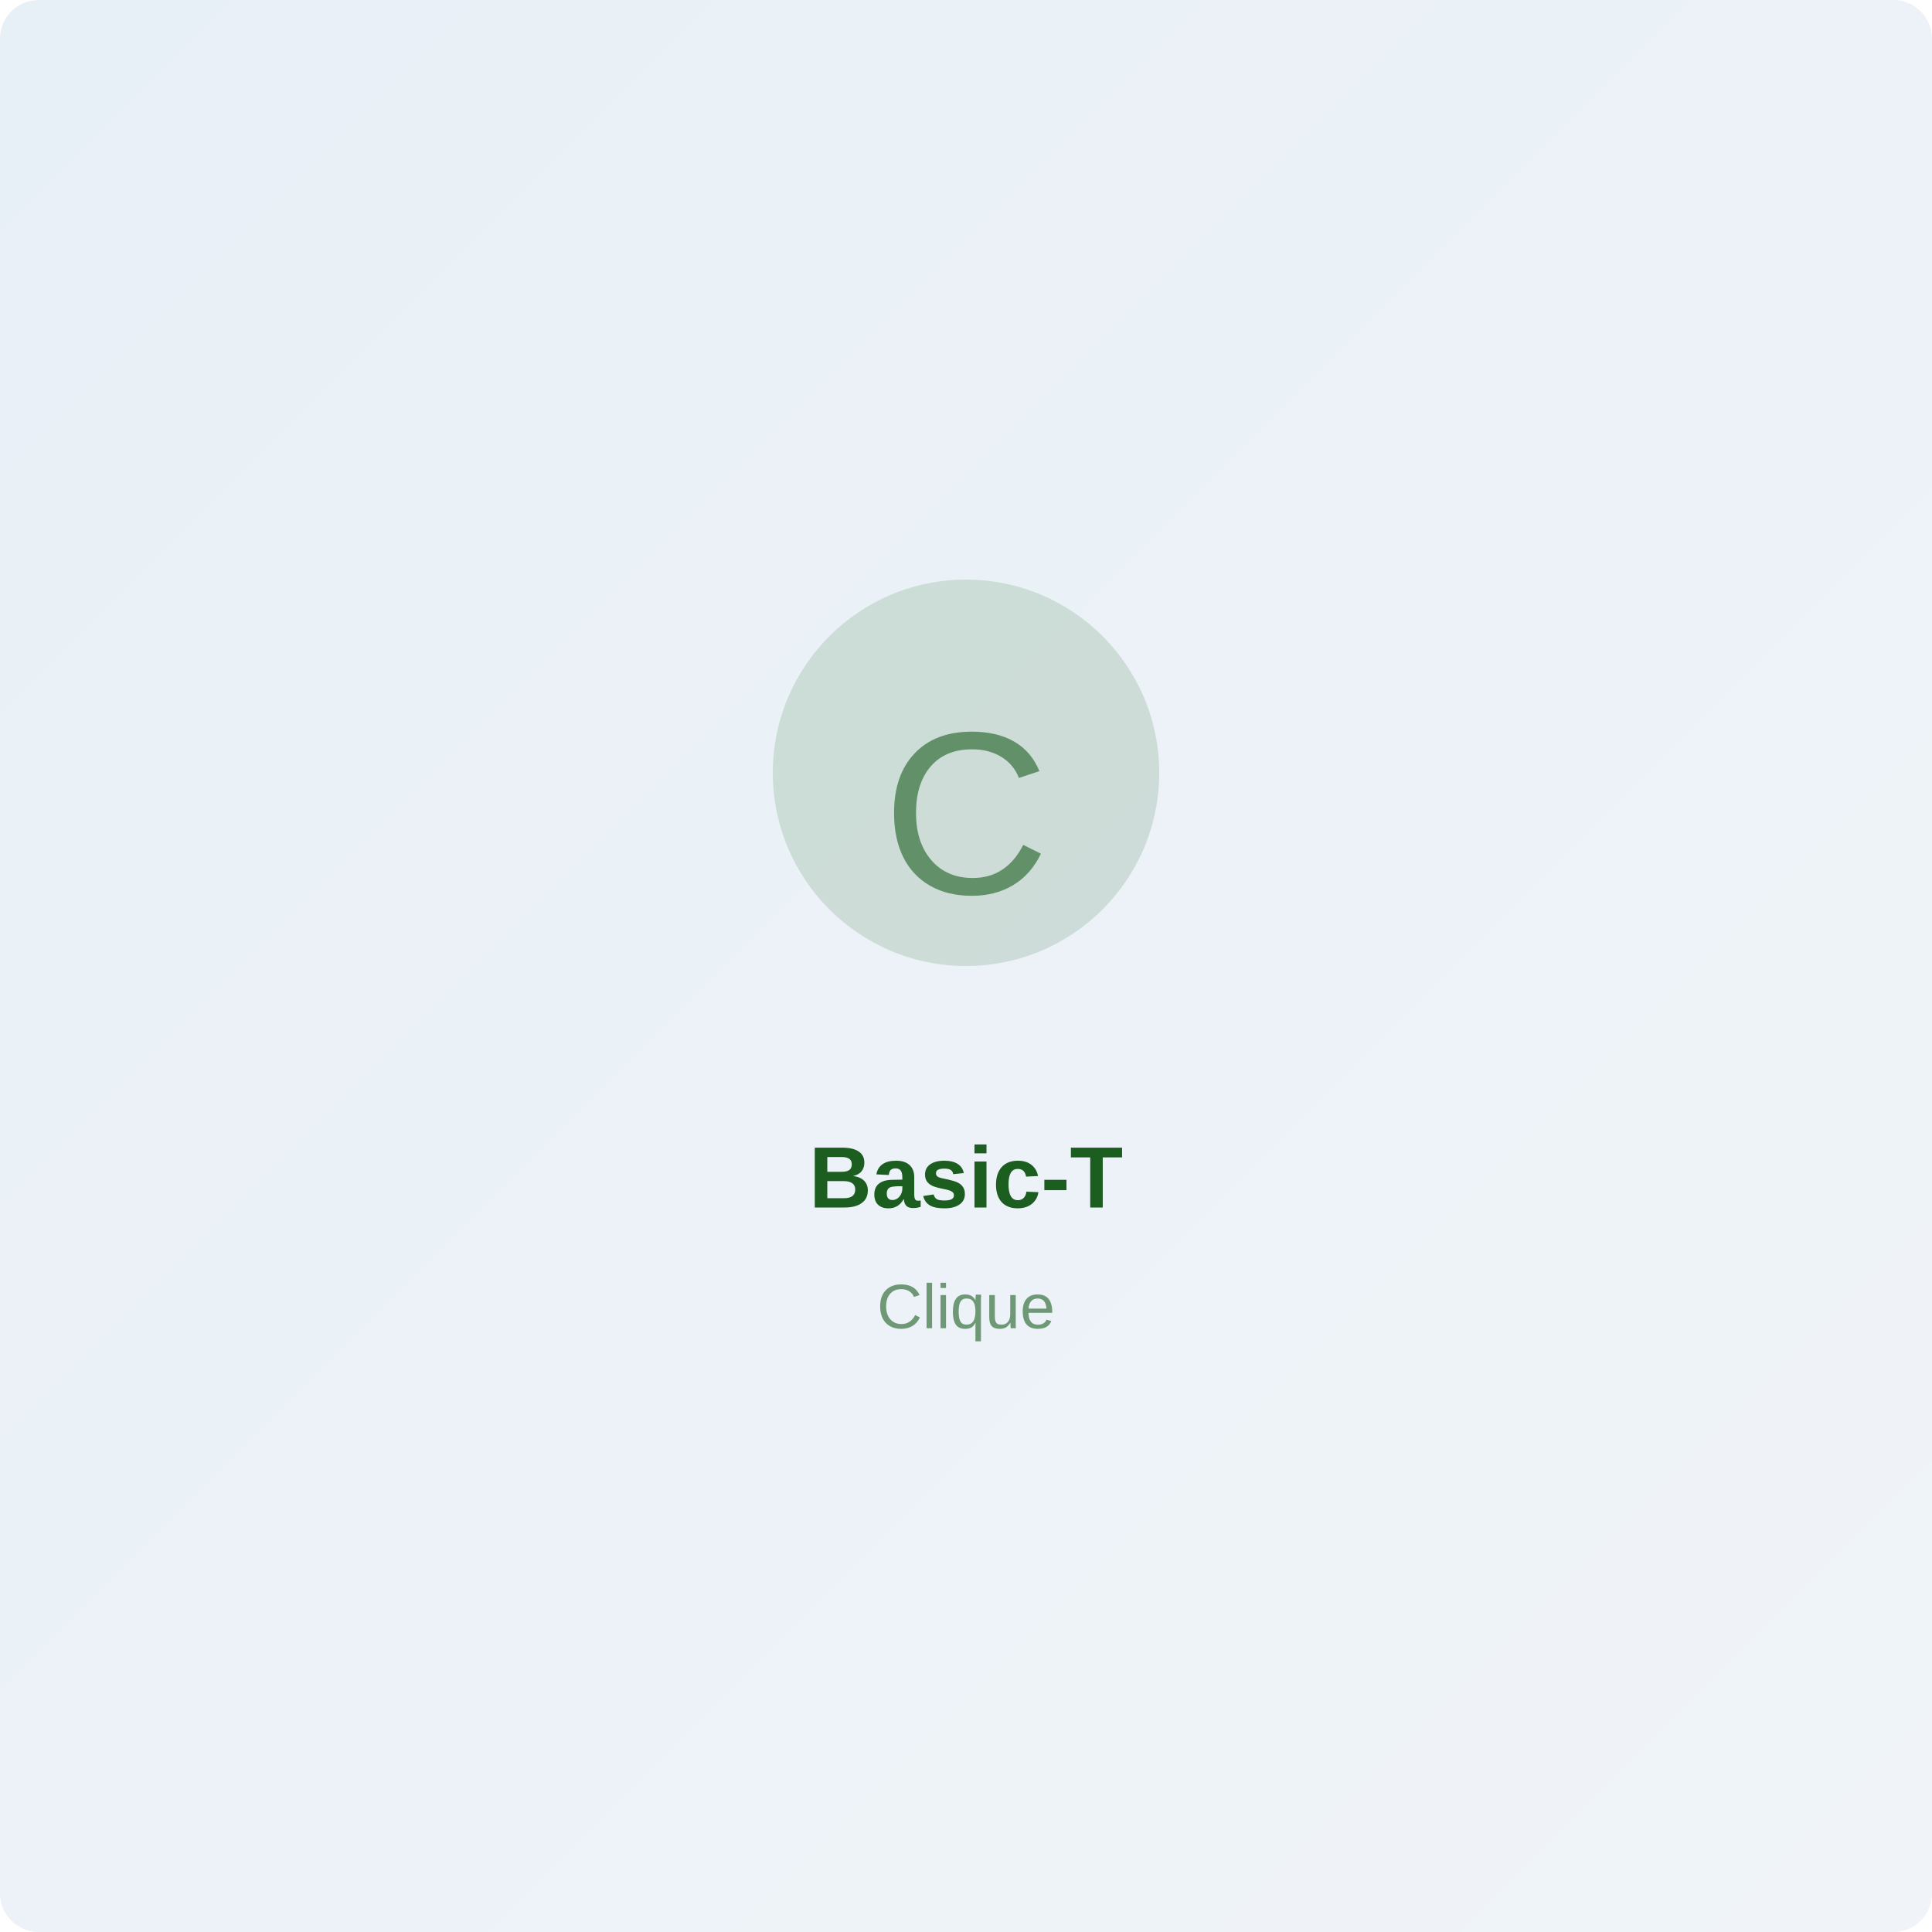
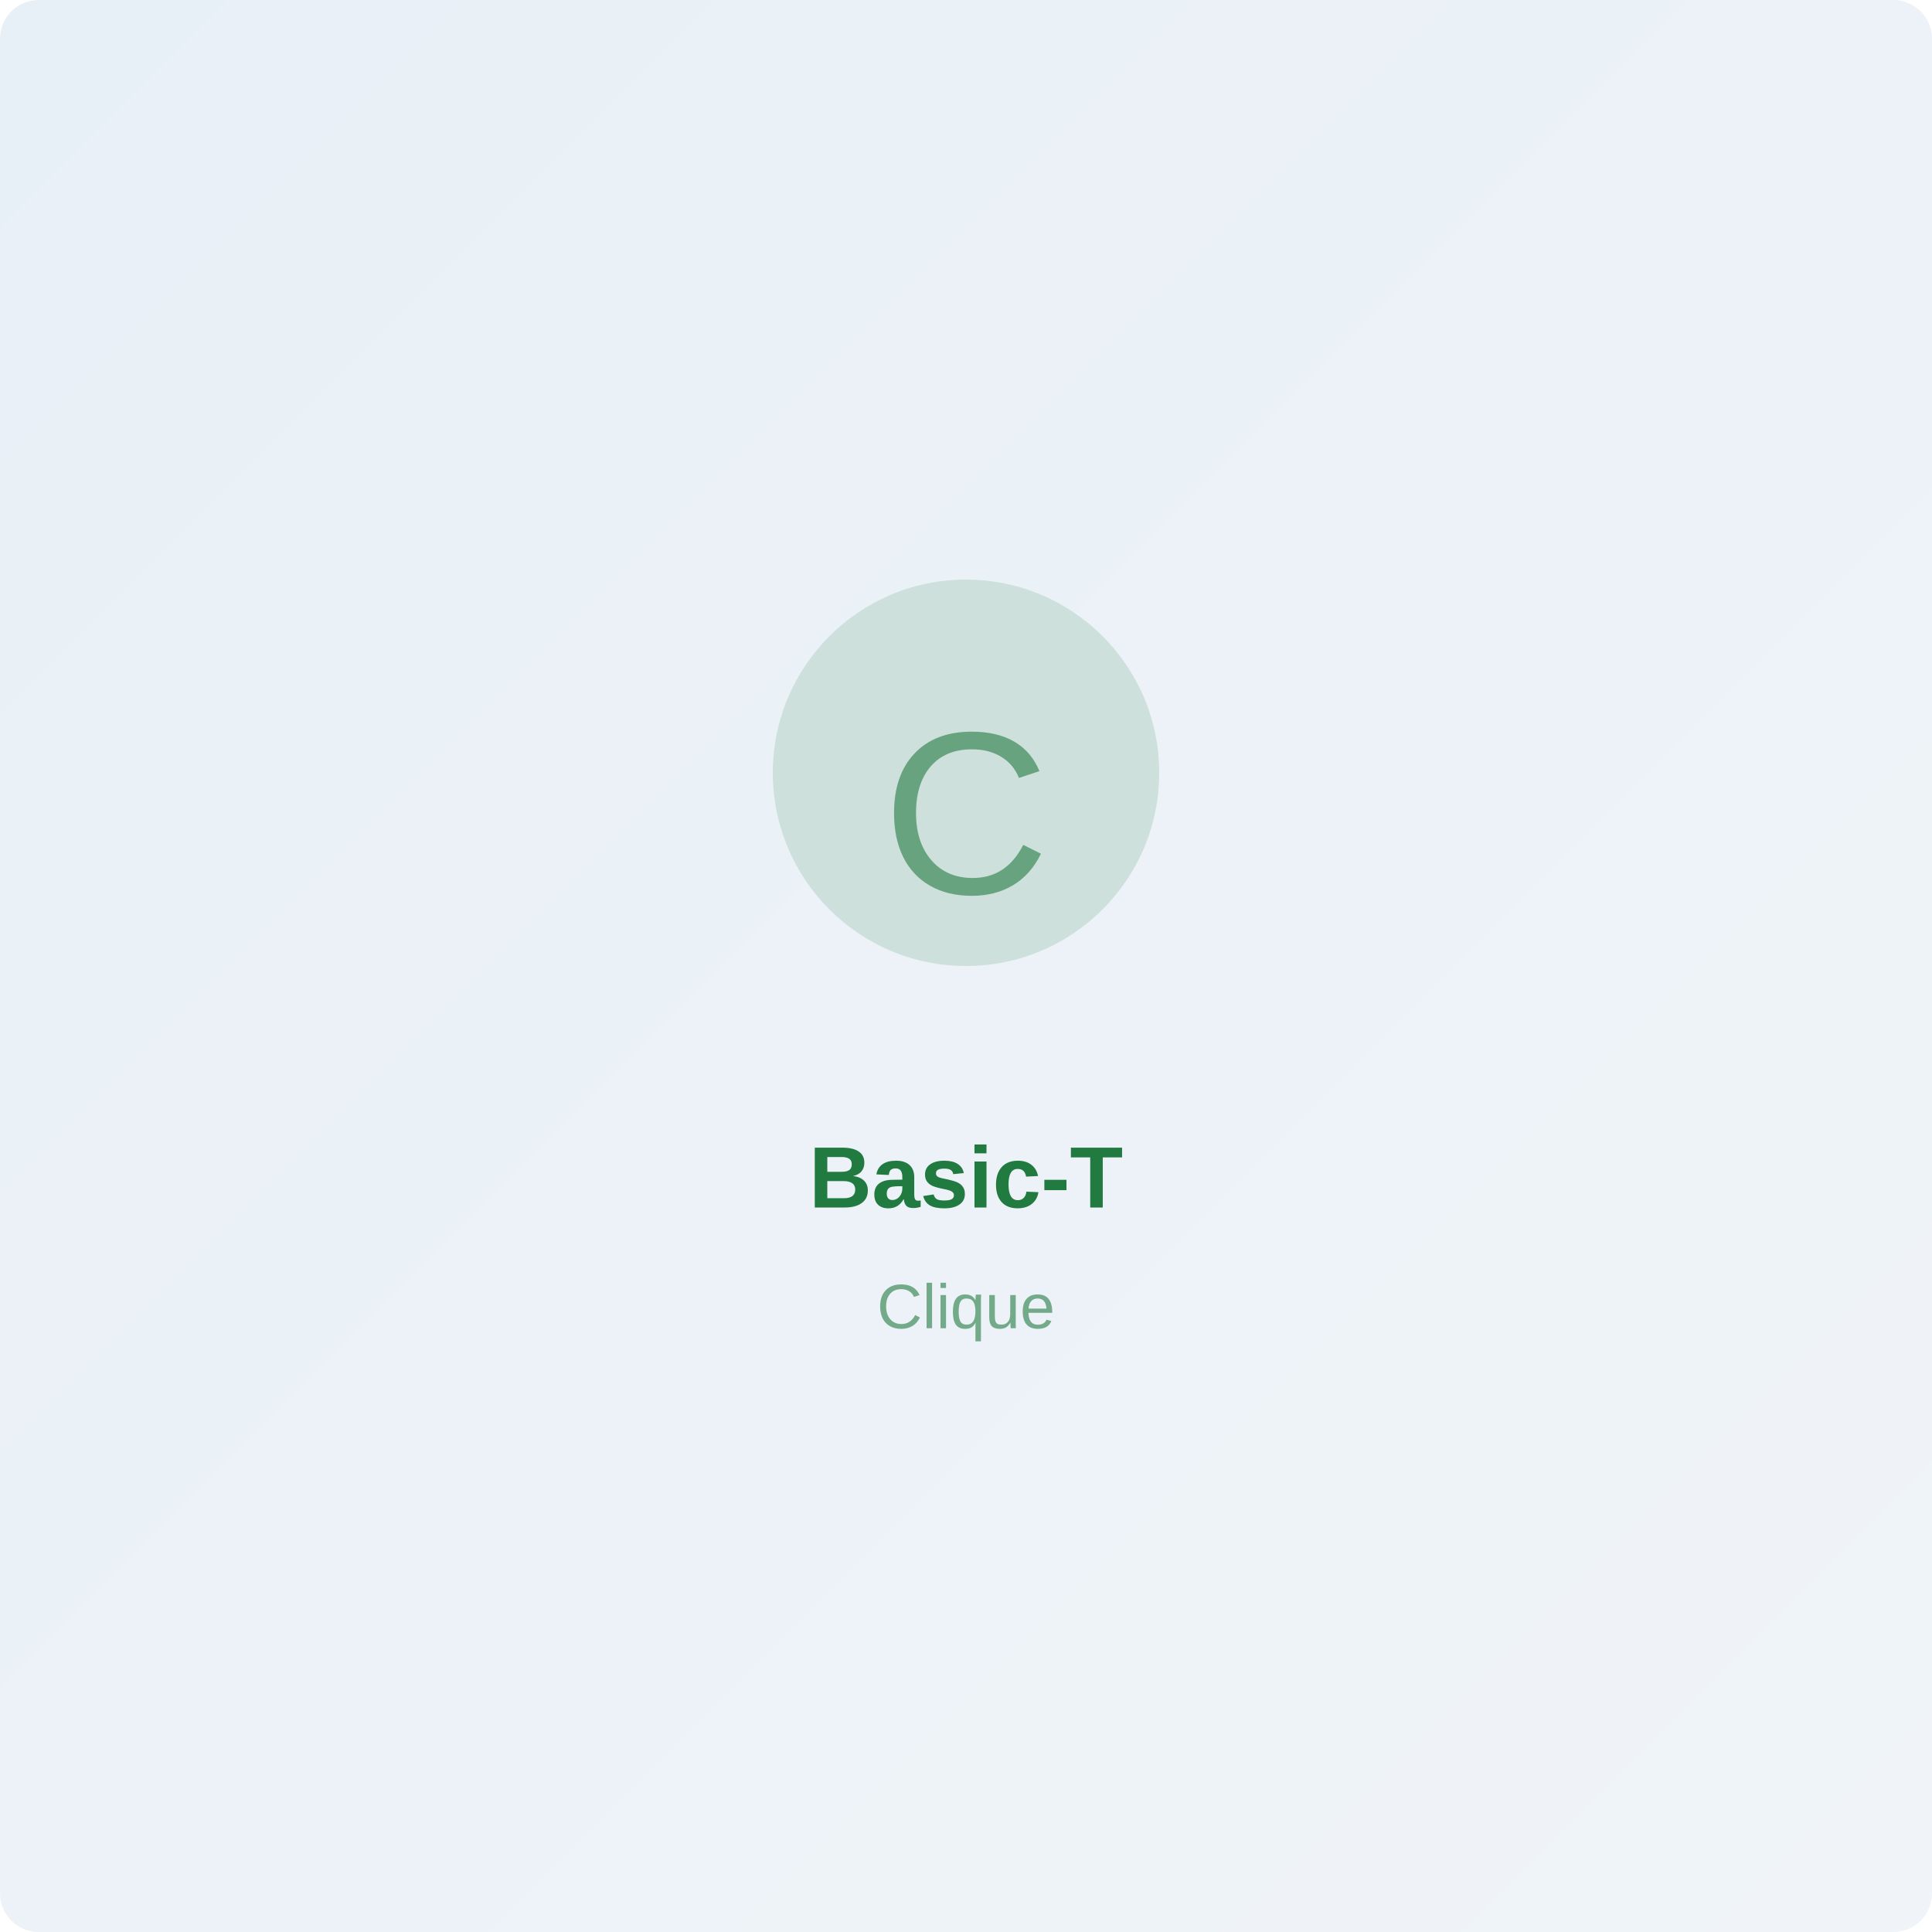
<svg xmlns="http://www.w3.org/2000/svg" width="400" height="400" viewBox="0 0 400 400">
  <defs>
    <linearGradient id="bg" x1="0%" y1="0%" x2="100%" y2="100%">
      <stop offset="0%" style="stop-color:#e8f0f7;stop-opacity:1" />
      <stop offset="100%" style="stop-color:#f0f4f8;stop-opacity:1" />
    </linearGradient>
  </defs>
  <rect width="400" height="400" fill="url(#bg)" rx="8" />
-   <rect x="160" y="120" width="80" height="80" rx="40" fill="#1b5e20" opacity="0.15" />
-   <text x="200" y="185" font-family="Arial, sans-serif" font-size="48" text-anchor="middle" fill="#1b5e20" opacity="0.6">C</text>
-   <text x="200" y="250" font-family="Arial, sans-serif" font-size="18" font-weight="bold" text-anchor="middle" fill="#1b5e20">Basic-T</text>
-   <text x="200" y="275" font-family="Arial, sans-serif" font-size="13" text-anchor="middle" fill="#1b5e20" opacity="0.6">Clique</text>
+   <rect x="160" y="120" width="80" height="80" rx="40" fill="#217A3F" opacity="0.15" />
+   <text x="200" y="185" font-family="Arial, sans-serif" font-size="48" text-anchor="middle" fill="#217A3F" opacity="0.6">C</text>
+   <text x="200" y="250" font-family="Arial, sans-serif" font-size="18" font-weight="bold" text-anchor="middle" fill="#217A3F">Basic-T</text>
+   <text x="200" y="275" font-family="Arial, sans-serif" font-size="13" text-anchor="middle" fill="#217A3F" opacity="0.6">Clique</text>
</svg>
